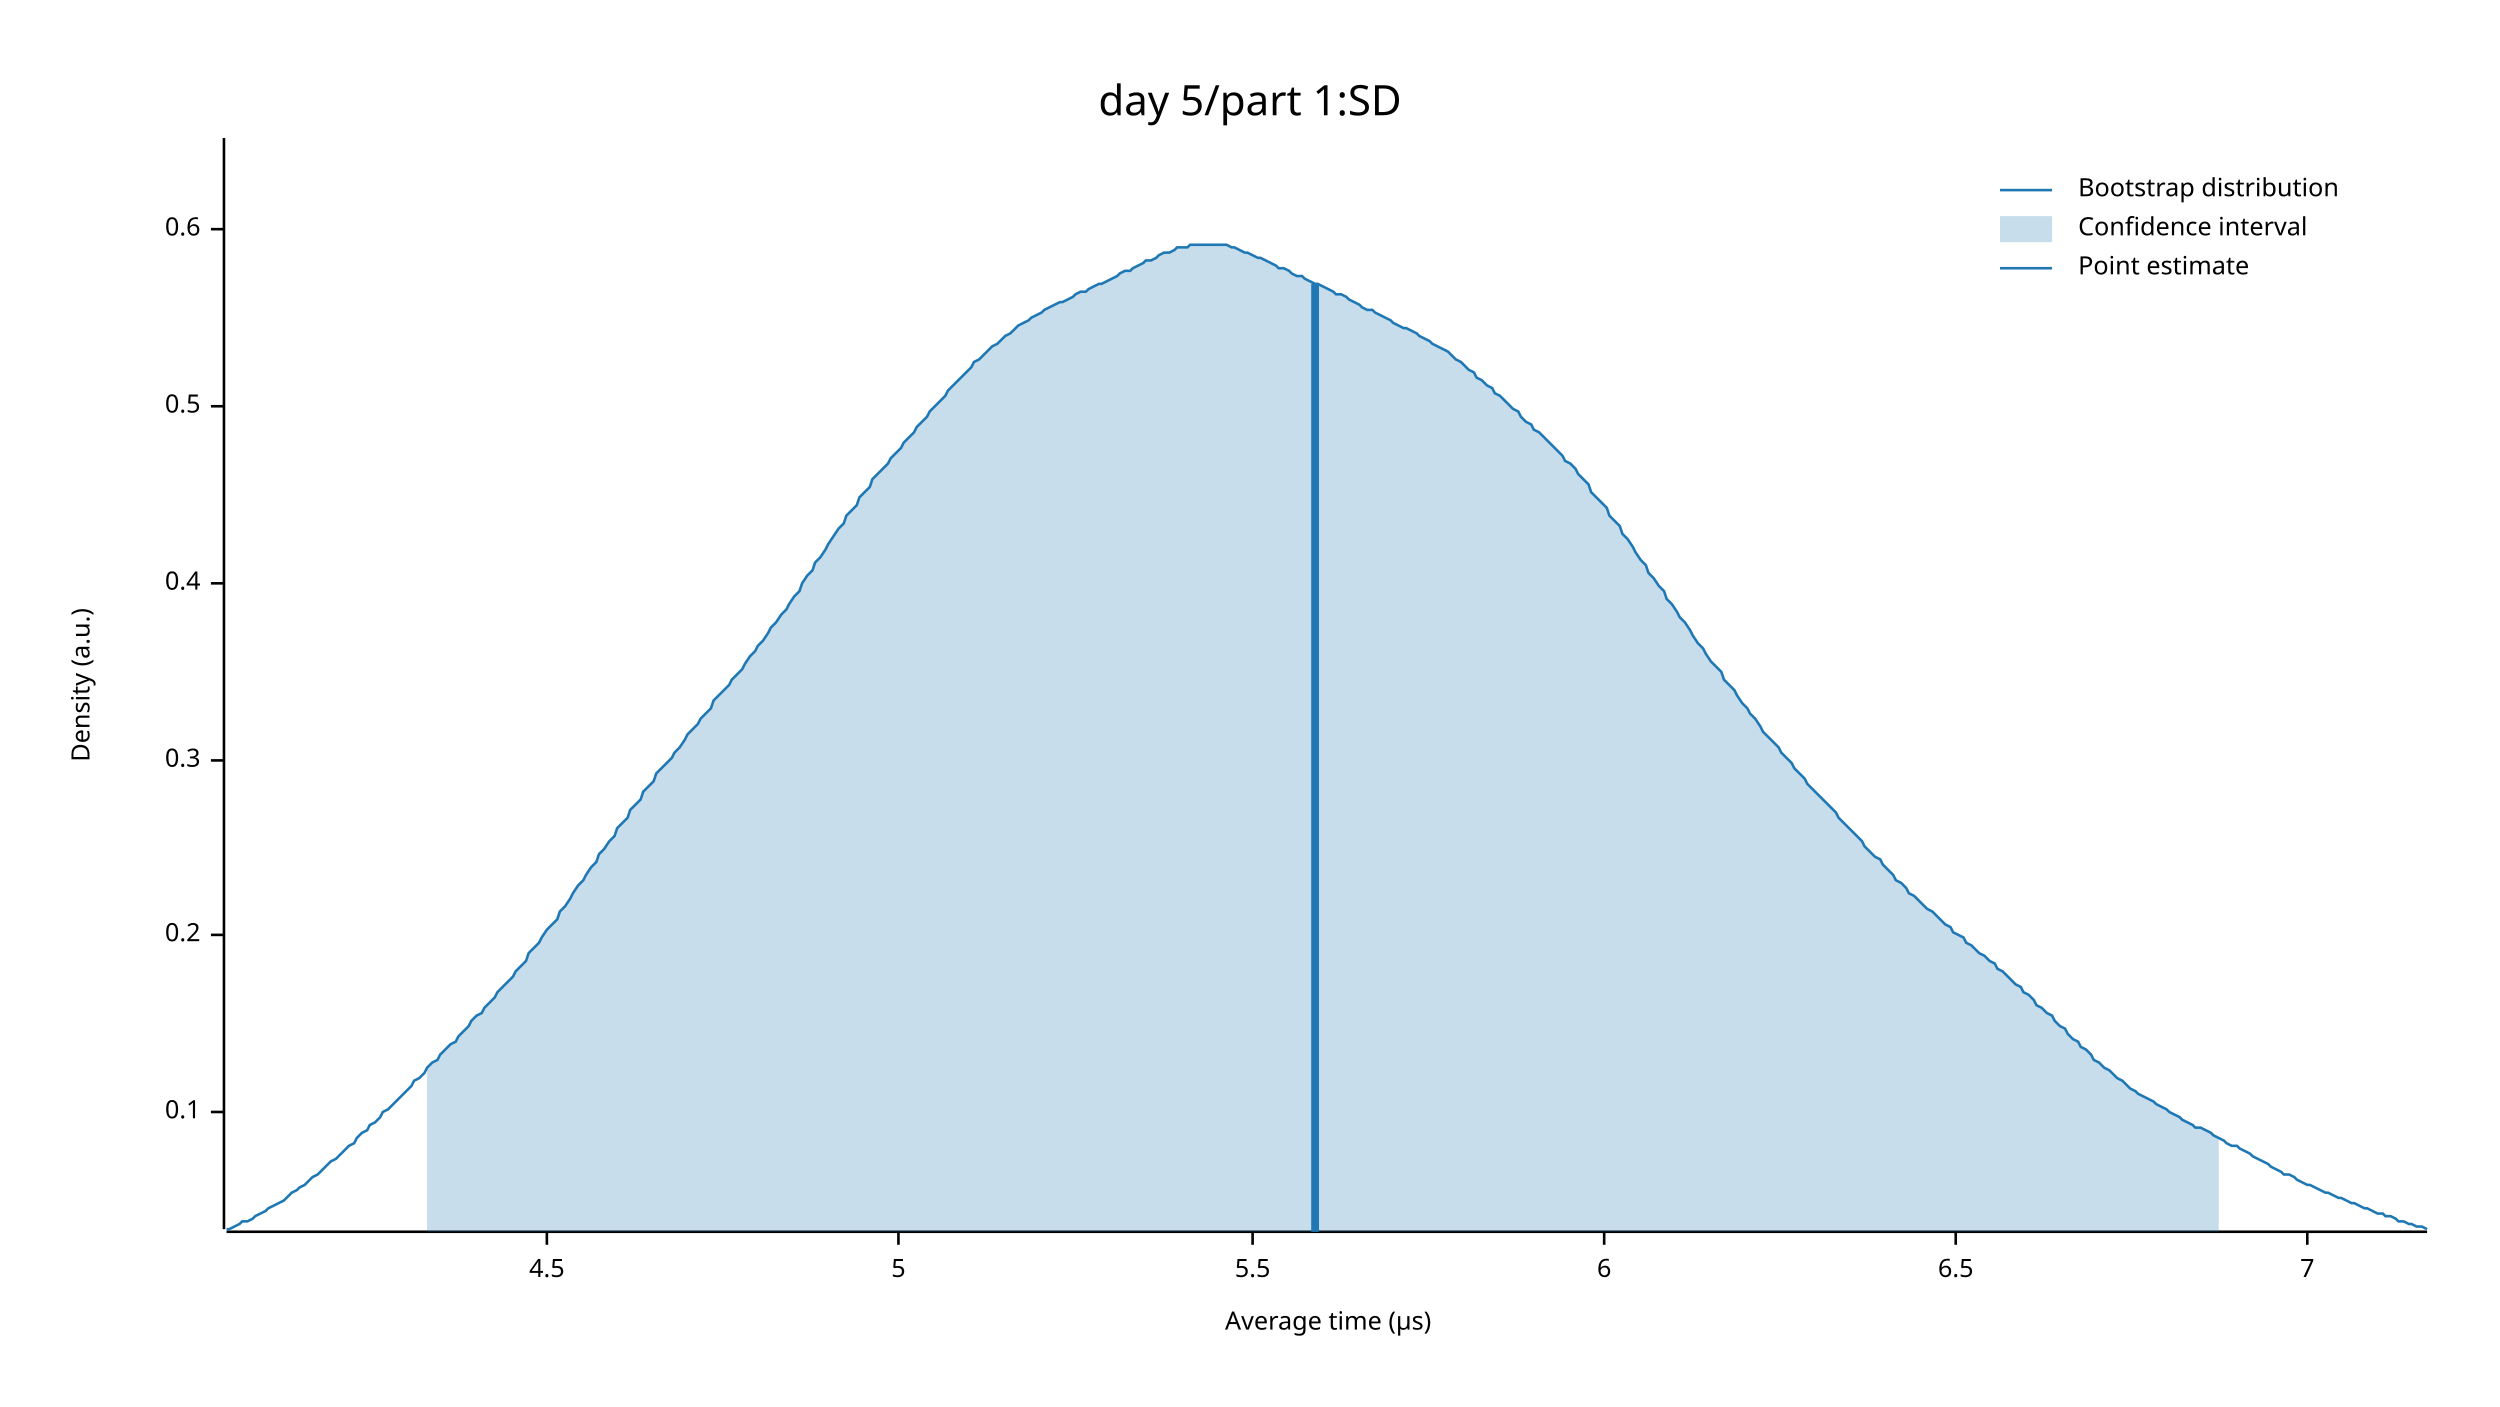
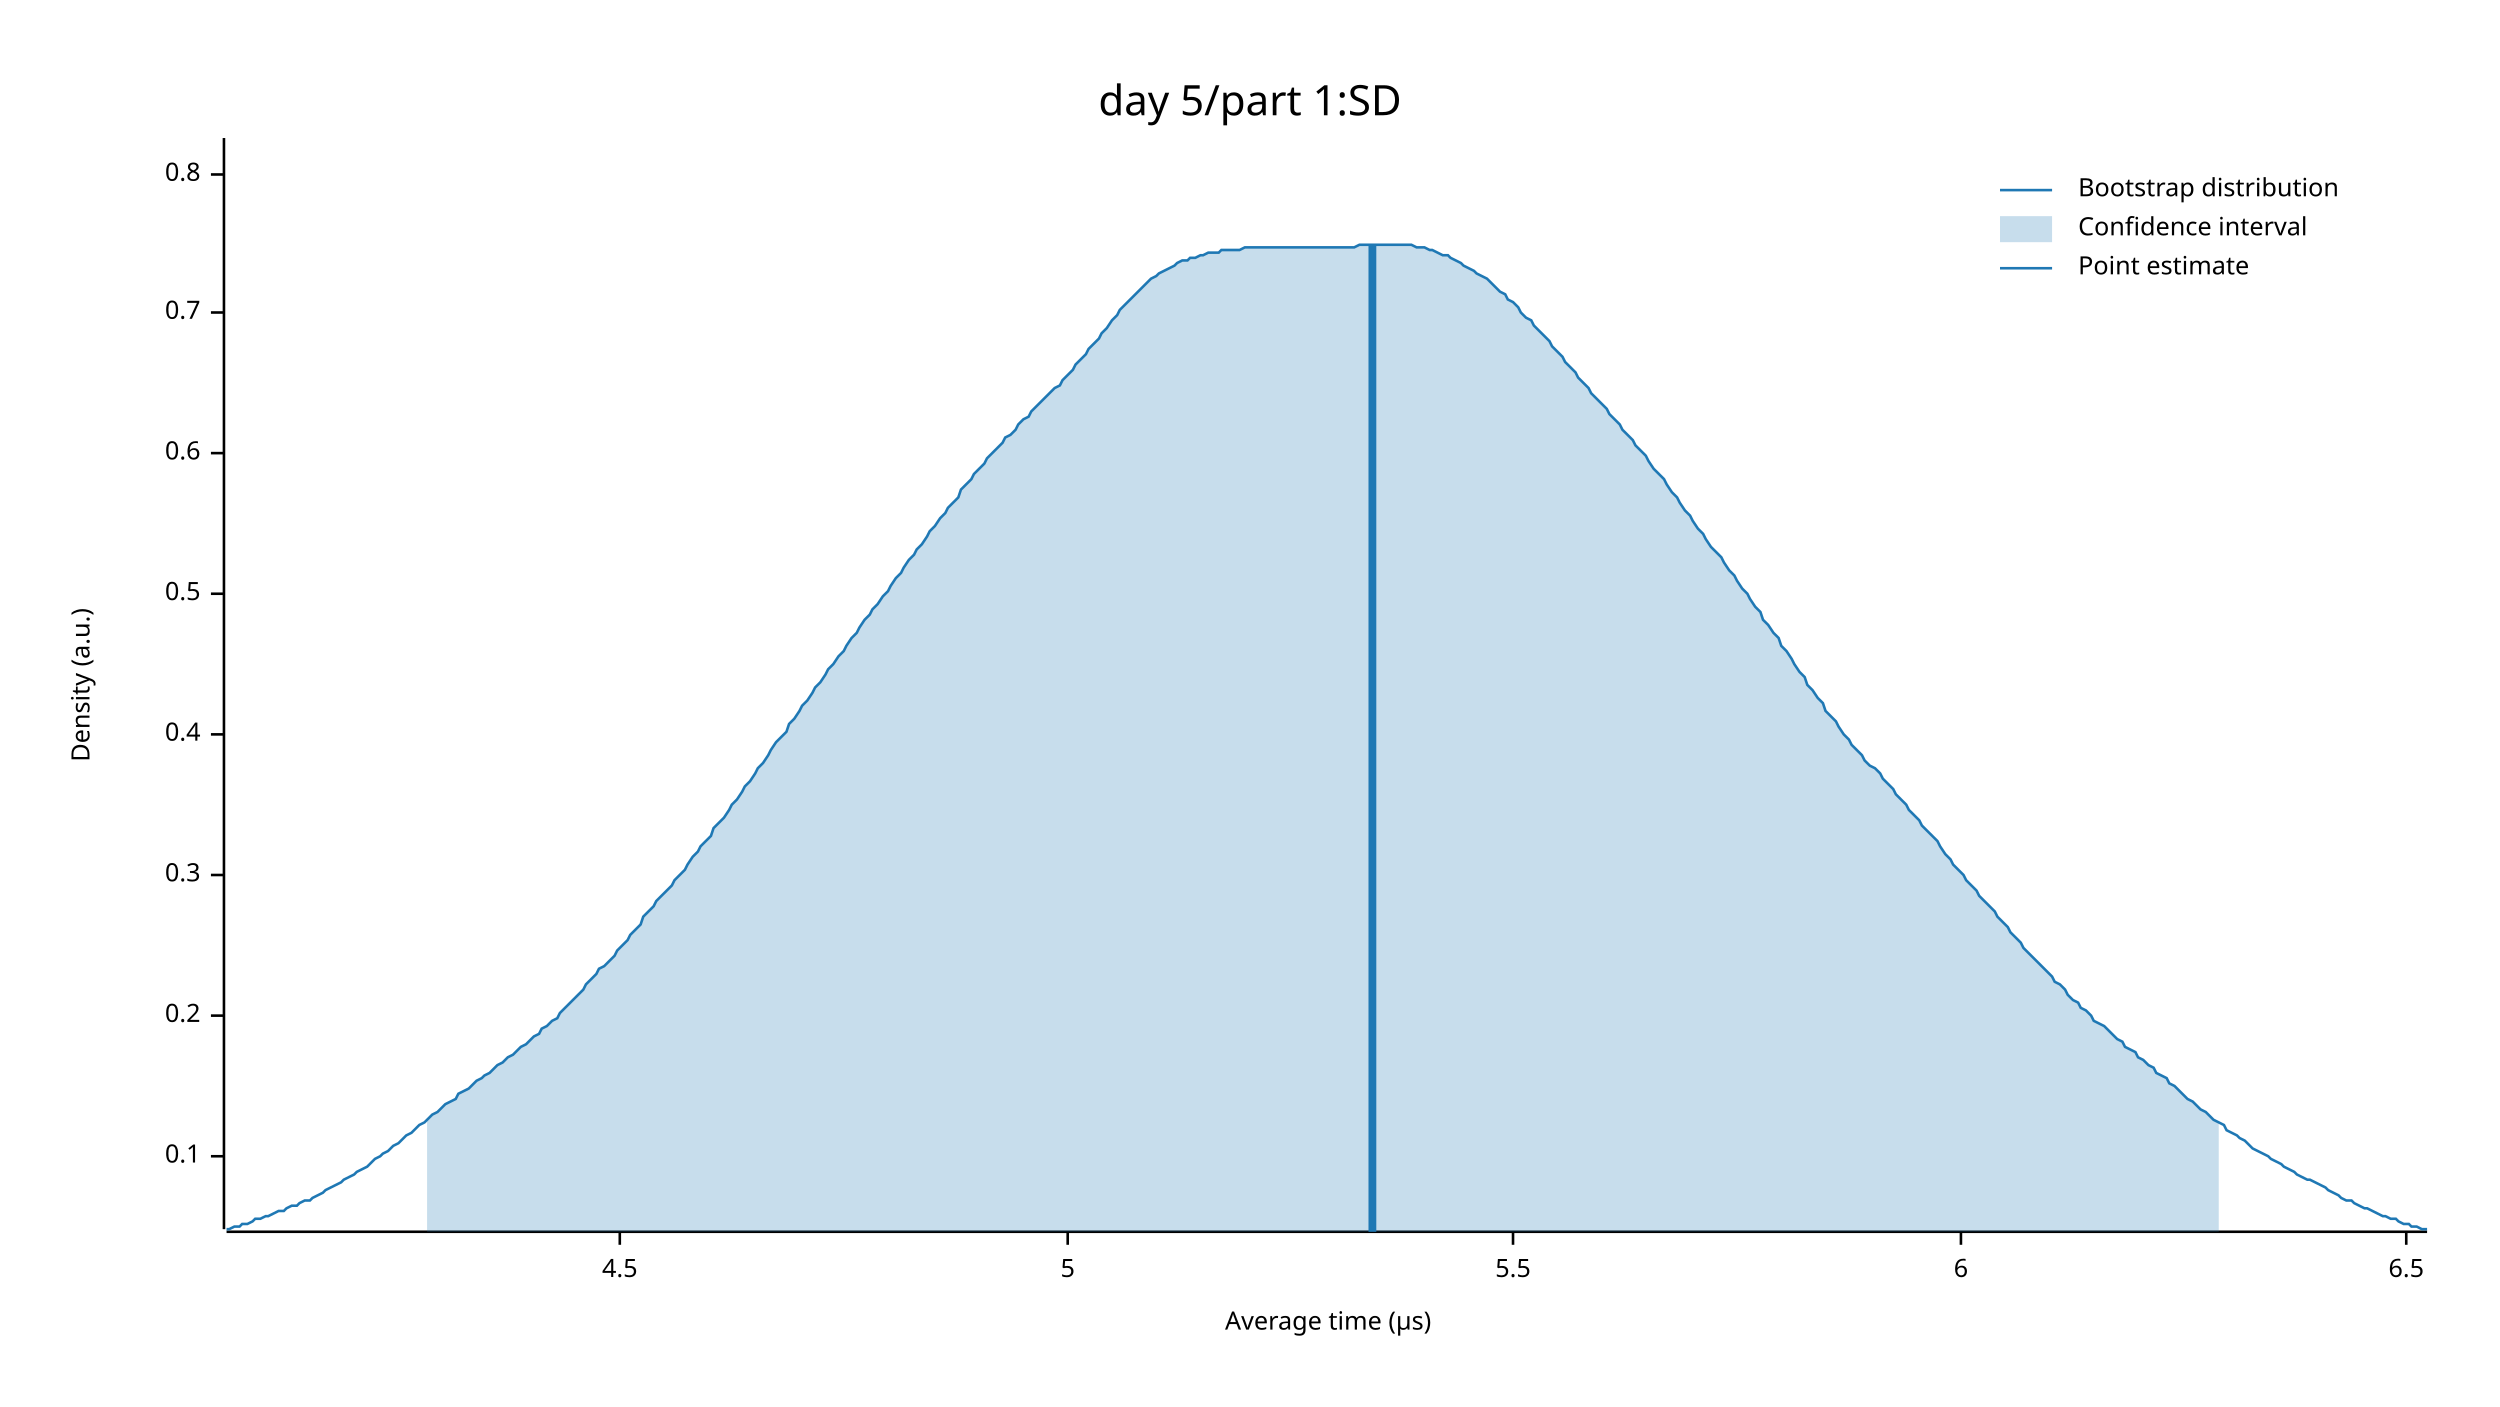
<svg xmlns="http://www.w3.org/2000/svg" width="960" height="540" viewBox="0 0 960 540">
  <text x="480" y="32" dy="0.76em" text-anchor="middle" font-family="sans-serif" font-size="16.129" opacity="1" fill="#000000">
day 5/part 1:SD
</text>
  <text x="27" y="263" dy="0.76em" text-anchor="middle" font-family="sans-serif" font-size="9.677" opacity="1" fill="#000000" transform="rotate(270, 27, 263)">
Density (a.u.)
</text>
  <text x="510" y="513" dy="-0.5ex" text-anchor="middle" font-family="sans-serif" font-size="9.677" opacity="1" fill="#000000">
Average time (µs)
</text>
  <polyline fill="none" opacity="1" stroke="#000000" stroke-width="1" points="86,53 86,472 " />
-   <text x="77" y="427" dy="0.5ex" text-anchor="end" font-family="sans-serif" font-size="9.677" opacity="1" fill="#000000">
+   <text x="77" y="444" dy="0.5ex" text-anchor="end" font-family="sans-serif" font-size="9.677" opacity="1" fill="#000000">
0.1
</text>
-   <polyline fill="none" opacity="1" stroke="#000000" stroke-width="1" points="81,427 86,427 " />
-   <text x="77" y="359" dy="0.5ex" text-anchor="end" font-family="sans-serif" font-size="9.677" opacity="1" fill="#000000">
+   <polyline fill="none" opacity="1" stroke="#000000" stroke-width="1" points="81,444 86,444 " />
+   <text x="77" y="390" dy="0.5ex" text-anchor="end" font-family="sans-serif" font-size="9.677" opacity="1" fill="#000000">
0.2
</text>
-   <polyline fill="none" opacity="1" stroke="#000000" stroke-width="1" points="81,359 86,359 " />
-   <text x="77" y="292" dy="0.5ex" text-anchor="end" font-family="sans-serif" font-size="9.677" opacity="1" fill="#000000">
+   <polyline fill="none" opacity="1" stroke="#000000" stroke-width="1" points="81,390 86,390 " />
+   <text x="77" y="336" dy="0.5ex" text-anchor="end" font-family="sans-serif" font-size="9.677" opacity="1" fill="#000000">
0.3
</text>
-   <polyline fill="none" opacity="1" stroke="#000000" stroke-width="1" points="81,292 86,292 " />
-   <text x="77" y="224" dy="0.5ex" text-anchor="end" font-family="sans-serif" font-size="9.677" opacity="1" fill="#000000">
+   <polyline fill="none" opacity="1" stroke="#000000" stroke-width="1" points="81,336 86,336 " />
+   <text x="77" y="282" dy="0.5ex" text-anchor="end" font-family="sans-serif" font-size="9.677" opacity="1" fill="#000000">
0.4
</text>
-   <polyline fill="none" opacity="1" stroke="#000000" stroke-width="1" points="81,224 86,224 " />
-   <text x="77" y="156" dy="0.5ex" text-anchor="end" font-family="sans-serif" font-size="9.677" opacity="1" fill="#000000">
+   <polyline fill="none" opacity="1" stroke="#000000" stroke-width="1" points="81,282 86,282 " />
+   <text x="77" y="228" dy="0.5ex" text-anchor="end" font-family="sans-serif" font-size="9.677" opacity="1" fill="#000000">
0.5
</text>
-   <polyline fill="none" opacity="1" stroke="#000000" stroke-width="1" points="81,156 86,156 " />
-   <text x="77" y="88" dy="0.5ex" text-anchor="end" font-family="sans-serif" font-size="9.677" opacity="1" fill="#000000">
+   <polyline fill="none" opacity="1" stroke="#000000" stroke-width="1" points="81,228 86,228 " />
+   <text x="77" y="174" dy="0.5ex" text-anchor="end" font-family="sans-serif" font-size="9.677" opacity="1" fill="#000000">
0.6
</text>
-   <polyline fill="none" opacity="1" stroke="#000000" stroke-width="1" points="81,88 86,88 " />
+   <polyline fill="none" opacity="1" stroke="#000000" stroke-width="1" points="81,174 86,174 " />
+   <text x="77" y="120" dy="0.5ex" text-anchor="end" font-family="sans-serif" font-size="9.677" opacity="1" fill="#000000">
+ 0.7
+ </text>
+   <polyline fill="none" opacity="1" stroke="#000000" stroke-width="1" points="81,120 86,120 " />
+   <text x="77" y="67" dy="0.5ex" text-anchor="end" font-family="sans-serif" font-size="9.677" opacity="1" fill="#000000">
+ 0.8
+ </text>
+   <polyline fill="none" opacity="1" stroke="#000000" stroke-width="1" points="81,67 86,67 " />
  <polyline fill="none" opacity="1" stroke="#000000" stroke-width="1" points="87,473 932,473 " />
-   <text x="210" y="483" dy="0.76em" text-anchor="middle" font-family="sans-serif" font-size="9.677" opacity="1" fill="#000000">
+   <text x="238" y="483" dy="0.76em" text-anchor="middle" font-family="sans-serif" font-size="9.677" opacity="1" fill="#000000">
4.5
</text>
-   <polyline fill="none" opacity="1" stroke="#000000" stroke-width="1" points="210,473 210,478 " />
-   <text x="345" y="483" dy="0.76em" text-anchor="middle" font-family="sans-serif" font-size="9.677" opacity="1" fill="#000000">
+   <polyline fill="none" opacity="1" stroke="#000000" stroke-width="1" points="238,473 238,478 " />
+   <text x="410" y="483" dy="0.76em" text-anchor="middle" font-family="sans-serif" font-size="9.677" opacity="1" fill="#000000">
5
</text>
-   <polyline fill="none" opacity="1" stroke="#000000" stroke-width="1" points="345,473 345,478 " />
-   <text x="481" y="483" dy="0.76em" text-anchor="middle" font-family="sans-serif" font-size="9.677" opacity="1" fill="#000000">
+   <polyline fill="none" opacity="1" stroke="#000000" stroke-width="1" points="410,473 410,478 " />
+   <text x="581" y="483" dy="0.76em" text-anchor="middle" font-family="sans-serif" font-size="9.677" opacity="1" fill="#000000">
5.5
</text>
-   <polyline fill="none" opacity="1" stroke="#000000" stroke-width="1" points="481,473 481,478 " />
-   <text x="616" y="483" dy="0.76em" text-anchor="middle" font-family="sans-serif" font-size="9.677" opacity="1" fill="#000000">
+   <polyline fill="none" opacity="1" stroke="#000000" stroke-width="1" points="581,473 581,478 " />
+   <text x="753" y="483" dy="0.76em" text-anchor="middle" font-family="sans-serif" font-size="9.677" opacity="1" fill="#000000">
6
</text>
-   <polyline fill="none" opacity="1" stroke="#000000" stroke-width="1" points="616,473 616,478 " />
-   <text x="751" y="483" dy="0.76em" text-anchor="middle" font-family="sans-serif" font-size="9.677" opacity="1" fill="#000000">
+   <polyline fill="none" opacity="1" stroke="#000000" stroke-width="1" points="753,473 753,478 " />
+   <text x="924" y="483" dy="0.76em" text-anchor="middle" font-family="sans-serif" font-size="9.677" opacity="1" fill="#000000">
6.5
</text>
-   <polyline fill="none" opacity="1" stroke="#000000" stroke-width="1" points="751,473 751,478 " />
-   <text x="886" y="483" dy="0.76em" text-anchor="middle" font-family="sans-serif" font-size="9.677" opacity="1" fill="#000000">
- 7
- </text>
-   <polyline fill="none" opacity="1" stroke="#000000" stroke-width="1" points="886,473 886,478 " />
-   <polyline fill="none" opacity="1" stroke="#1F78B4" stroke-width="1" points="87,472 88,472 90,471 92,470 93,469 95,469 97,468 98,467 100,466 102,465 103,464 105,463 107,462 109,461 110,460 112,458 114,457 115,456 117,455 119,453 120,452 122,451 124,449 125,448 127,446 129,445 131,443 132,442 134,440 136,439 137,437 139,435 141,434 142,432 144,431 146,429 147,427 149,426 151,424 153,422 154,421 156,419 158,417 159,415 161,414 163,412 164,410 166,408 168,407 169,405 171,403 173,401 175,400 176,398 178,396 180,394 181,392 183,390 185,389 186,387 188,385 190,383 191,381 193,379 195,377 197,375 198,373 200,371 202,369 203,366 205,364 207,362 208,360 210,357 212,355 214,353 215,350 217,348 219,345 220,343 222,340 224,338 225,336 227,333 229,331 230,328 232,326 234,323 236,321 237,318 239,316 241,314 242,311 244,309 246,307 247,304 249,302 251,300 252,297 254,295 256,293 258,291 259,289 261,287 263,284 264,282 266,280 268,278 269,276 271,274 273,272 274,269 276,267 278,265 280,263 281,261 283,259 285,257 286,255 288,252 290,250 291,248 293,246 295,243 296,241 298,239 300,236 302,234 303,232 305,229 307,227 308,224 310,221 312,219 313,216 315,214 317,211 318,209 320,206 322,203 324,201 325,198 327,196 329,194 330,191 332,189 334,187 335,184 337,182 339,180 341,178 342,176 344,174 346,172 347,170 349,168 351,166 352,164 354,162 356,160 357,158 359,156 361,154 363,152 364,150 366,148 368,146 369,145 371,143 373,141 374,139 376,138 378,136 379,135 381,133 383,132 385,130 386,129 388,128 390,126 391,125 393,124 395,123 396,122 398,121 400,120 401,119 403,118 405,117 407,116 408,116 410,115 412,114 413,113 415,112 417,112 418,111 420,110 422,109 423,109 425,108 427,107 429,106 430,105 432,104 434,104 435,103 437,102 439,101 440,100 442,100 444,99 445,98 447,97 449,97 451,96 452,95 454,95 456,95 457,94 459,94 461,94 462,94 464,94 466,94 468,94 469,94 471,94 473,95 474,95 476,96 478,97 479,97 481,98 483,99 484,99 486,100 488,101 490,102 491,103 493,103 495,104 496,105 498,106 500,106 501,107 503,108 505,109 506,109 508,110 510,111 512,112 513,113 515,113 517,114 518,115 520,116 522,117 523,118 525,119 527,119 528,120 530,121 532,122 534,123 535,124 537,125 539,126 540,126 542,127 544,128 545,129 547,130 549,131 550,132 552,133 554,134 556,135 557,136 559,138 561,139 562,140 564,142 566,143 567,145 569,146 571,148 573,149 574,151 576,152 578,154 579,155 581,157 583,158 584,160 586,162 588,163 589,165 591,166 593,168 595,170 596,171 598,173 600,175 601,177 603,178 605,180 606,182 608,184 610,186 611,189 613,191 615,193 617,195 618,198 620,200 622,202 623,205 625,207 627,210 628,212 630,215 632,217 633,220 635,222 637,225 639,227 640,230 642,232 644,235 645,237 647,239 649,242 650,244 652,247 654,249 655,251 657,254 659,256 661,258 662,261 664,263 666,265 667,267 669,270 671,272 672,274 674,276 676,279 677,281 679,283 681,285 683,287 684,289 686,291 688,293 689,295 691,297 693,299 694,301 696,303 698,305 700,307 701,308 703,310 705,312 706,314 708,316 710,318 711,319 713,321 715,323 716,325 718,327 720,329 722,330 723,332 725,334 727,336 728,338 730,339 732,341 733,343 735,344 737,346 738,347 740,349 742,350 744,352 745,353 747,355 749,356 750,358 752,359 754,360 755,362 757,363 759,365 760,366 762,367 764,369 766,370 767,372 769,373 771,375 772,376 774,378 776,379 777,381 779,382 781,384 782,386 784,387 786,389 788,390 789,392 791,394 793,395 794,397 796,399 798,400 799,402 801,403 803,405 804,407 806,408 808,410 810,411 811,412 813,414 815,415 816,416 818,418 820,419 821,420 823,421 825,422 827,423 828,424 830,425 832,426 833,427 835,428 837,429 838,430 840,431 842,432 843,433 845,433 847,434 849,435 850,436 852,437 854,438 855,439 857,440 859,440 860,441 862,442 864,443 865,444 867,445 869,446 871,447 872,448 874,449 876,450 877,451 879,451 881,452 882,453 884,454 886,455 887,455 889,456 891,457 893,458 894,458 896,459 898,460 899,460 901,461 903,462 904,462 906,463 908,464 909,464 911,465 913,466 915,466 916,467 918,467 920,468 921,469 923,469 925,470 926,470 928,471 930,471 932,472 " />
-   <polygon opacity="0.25" fill="#1F78B4" points="164,410 166,408 168,407 169,405 171,403 173,401 175,400 176,398 178,396 180,394 181,392 183,390 185,389 186,387 188,385 190,383 191,381 193,379 195,377 197,375 198,373 200,371 202,369 203,366 205,364 207,362 208,360 210,357 212,355 214,353 215,350 217,348 219,345 220,343 222,340 224,338 225,336 227,333 229,331 230,328 232,326 234,323 236,321 237,318 239,316 241,314 242,311 244,309 246,307 247,304 249,302 251,300 252,297 254,295 256,293 258,291 259,289 261,287 263,284 264,282 266,280 268,278 269,276 271,274 273,272 274,269 276,267 278,265 280,263 281,261 283,259 285,257 286,255 288,252 290,250 291,248 293,246 295,243 296,241 298,239 300,236 302,234 303,232 305,229 307,227 308,224 310,221 312,219 313,216 315,214 317,211 318,209 320,206 322,203 324,201 325,198 327,196 329,194 330,191 332,189 334,187 335,184 337,182 339,180 341,178 342,176 344,174 346,172 347,170 349,168 351,166 352,164 354,162 356,160 357,158 359,156 361,154 363,152 364,150 366,148 368,146 369,145 371,143 373,141 374,139 376,138 378,136 379,135 381,133 383,132 385,130 386,129 388,128 390,126 391,125 393,124 395,123 396,122 398,121 400,120 401,119 403,118 405,117 407,116 408,116 410,115 412,114 413,113 415,112 417,112 418,111 420,110 422,109 423,109 425,108 427,107 429,106 430,105 432,104 434,104 435,103 437,102 439,101 440,100 442,100 444,99 445,98 447,97 449,97 451,96 452,95 454,95 456,95 457,94 459,94 461,94 462,94 464,94 466,94 468,94 469,94 471,94 473,95 474,95 476,96 478,97 479,97 481,98 483,99 484,99 486,100 488,101 490,102 491,103 493,103 495,104 496,105 498,106 500,106 501,107 503,108 505,109 506,109 508,110 510,111 512,112 513,113 515,113 517,114 518,115 520,116 522,117 523,118 525,119 527,119 528,120 530,121 532,122 534,123 535,124 537,125 539,126 540,126 542,127 544,128 545,129 547,130 549,131 550,132 552,133 554,134 556,135 557,136 559,138 561,139 562,140 564,142 566,143 567,145 569,146 571,148 573,149 574,151 576,152 578,154 579,155 581,157 583,158 584,160 586,162 588,163 589,165 591,166 593,168 595,170 596,171 598,173 600,175 601,177 603,178 605,180 606,182 608,184 610,186 611,189 613,191 615,193 617,195 618,198 620,200 622,202 623,205 625,207 627,210 628,212 630,215 632,217 633,220 635,222 637,225 639,227 640,230 642,232 644,235 645,237 647,239 649,242 650,244 652,247 654,249 655,251 657,254 659,256 661,258 662,261 664,263 666,265 667,267 669,270 671,272 672,274 674,276 676,279 677,281 679,283 681,285 683,287 684,289 686,291 688,293 689,295 691,297 693,299 694,301 696,303 698,305 700,307 701,308 703,310 705,312 706,314 708,316 710,318 711,319 713,321 715,323 716,325 718,327 720,329 722,330 723,332 725,334 727,336 728,338 730,339 732,341 733,343 735,344 737,346 738,347 740,349 742,350 744,352 745,353 747,355 749,356 750,358 752,359 754,360 755,362 757,363 759,365 760,366 762,367 764,369 766,370 767,372 769,373 771,375 772,376 774,378 776,379 777,381 779,382 781,384 782,386 784,387 786,389 788,390 789,392 791,394 793,395 794,397 796,399 798,400 799,402 801,403 803,405 804,407 806,408 808,410 810,411 811,412 813,414 815,415 816,416 818,418 820,419 821,420 823,421 825,422 827,423 828,424 830,425 832,426 833,427 835,428 837,429 838,430 840,431 842,432 843,433 845,433 847,434 849,435 850,436 852,437 852,473 164,473 " />
-   <polyline fill="none" opacity="1" stroke="#1F78B4" stroke-width="3" points="505,473 505,109 " />
+   <polyline fill="none" opacity="1" stroke="#000000" stroke-width="1" points="924,473 924,478 " />
+   <polyline fill="none" opacity="1" stroke="#1F78B4" stroke-width="1" points="87,472 88,472 90,471 92,471 93,470 95,470 97,469 98,468 100,468 102,467 103,467 105,466 107,465 109,465 110,464 112,463 114,463 115,462 117,461 119,461 120,460 122,459 124,458 125,457 127,456 129,455 131,454 132,453 134,452 136,451 137,450 139,449 141,448 142,447 144,445 146,444 147,443 149,442 151,440 153,439 154,438 156,436 158,435 159,434 161,432 163,431 164,430 166,428 168,427 169,426 171,424 173,423 175,422 176,420 178,419 180,418 181,417 183,415 185,414 186,413 188,412 190,410 191,409 193,408 195,406 197,405 198,404 200,402 202,401 203,400 205,398 207,397 208,395 210,394 212,392 214,391 215,389 217,387 219,385 220,384 222,382 224,380 225,378 227,376 229,374 230,372 232,371 234,369 236,367 237,365 239,363 241,361 242,359 244,357 246,355 247,352 249,350 251,348 252,346 254,344 256,342 258,340 259,338 261,336 263,334 264,332 266,329 268,327 269,325 271,323 273,321 274,318 276,316 278,314 280,311 281,309 283,307 285,304 286,302 288,300 290,297 291,295 293,293 295,290 296,288 298,285 300,283 302,281 303,278 305,276 307,273 308,271 310,269 312,266 313,264 315,262 317,259 318,257 320,255 322,252 324,250 325,248 327,245 329,243 330,241 332,238 334,236 335,234 337,232 339,229 341,227 342,225 344,222 346,220 347,218 349,215 351,213 352,211 354,209 356,206 357,204 359,202 361,199 363,197 364,195 366,193 368,191 369,188 371,186 373,184 374,182 376,180 378,178 379,176 381,174 383,172 385,170 386,168 388,167 390,165 391,163 393,161 395,160 396,158 398,156 400,154 401,153 403,151 405,149 407,148 408,146 410,144 412,142 413,140 415,138 417,136 418,134 420,132 422,130 423,128 425,126 427,123 429,121 430,119 432,117 434,115 435,114 437,112 439,110 440,109 442,107 444,106 445,105 447,104 449,103 451,102 452,101 454,100 456,100 457,99 459,99 461,98 462,98 464,97 466,97 468,97 469,96 471,96 473,96 474,96 476,96 478,95 479,95 481,95 483,95 484,95 486,95 488,95 490,95 491,95 493,95 495,95 496,95 498,95 500,95 501,95 503,95 505,95 506,95 508,95 510,95 512,95 513,95 515,95 517,95 518,95 520,95 522,94 523,94 525,94 527,94 528,94 530,94 532,94 534,94 535,94 537,94 539,94 540,94 542,94 544,95 545,95 547,95 549,96 550,96 552,97 554,98 556,98 557,99 559,100 561,101 562,102 564,103 566,104 567,105 569,106 571,107 573,109 574,110 576,112 578,113 579,115 581,116 583,118 584,120 586,122 588,123 589,125 591,127 593,129 595,131 596,133 598,135 600,137 601,139 603,141 605,143 606,145 608,147 610,149 611,151 613,153 615,155 617,157 618,159 620,161 622,163 623,165 625,167 627,169 628,171 630,173 632,175 633,177 635,180 637,182 639,184 640,186 642,189 644,191 645,193 647,196 649,198 650,200 652,203 654,205 655,207 657,210 659,212 661,214 662,216 664,219 666,221 667,223 669,226 671,228 672,230 674,233 676,235 677,238 679,240 681,243 683,245 684,248 686,250 688,253 689,255 691,258 693,260 694,263 696,265 698,268 700,270 701,273 703,275 705,277 706,279 708,282 710,284 711,286 713,288 715,290 716,292 718,294 720,295 722,297 723,299 725,301 727,303 728,305 730,307 732,309 733,311 735,313 737,315 738,317 740,319 742,321 744,323 745,325 747,328 749,330 750,332 752,334 754,336 755,338 757,340 759,342 760,344 762,346 764,348 766,350 767,352 769,354 771,356 772,358 774,360 776,362 777,364 779,366 781,368 782,369 784,371 786,373 788,375 789,377 791,378 793,380 794,382 796,384 798,385 799,387 801,388 803,390 804,392 806,393 808,394 810,396 811,397 813,399 815,400 816,402 818,403 820,404 821,406 823,407 825,409 827,410 828,412 830,413 832,414 833,416 835,417 837,419 838,420 840,422 842,423 843,424 845,426 847,427 849,429 850,430 852,431 854,432 855,434 857,435 859,436 860,437 862,438 864,440 865,441 867,442 869,443 871,444 872,445 874,446 876,447 877,448 879,449 881,450 882,451 884,452 886,453 887,453 889,454 891,455 893,456 894,457 896,458 898,459 899,460 901,461 903,461 904,462 906,463 908,464 909,464 911,465 913,466 915,467 916,467 918,468 920,468 921,469 923,470 925,470 926,471 928,471 930,472 932,472 " />
+   <polygon opacity="0.25" fill="#1F78B4" points="164,430 166,428 168,427 169,426 171,424 173,423 175,422 176,420 178,419 180,418 181,417 183,415 185,414 186,413 188,412 190,410 191,409 193,408 195,406 197,405 198,404 200,402 202,401 203,400 205,398 207,397 208,395 210,394 212,392 214,391 215,389 217,387 219,385 220,384 222,382 224,380 225,378 227,376 229,374 230,372 232,371 234,369 236,367 237,365 239,363 241,361 242,359 244,357 246,355 247,352 249,350 251,348 252,346 254,344 256,342 258,340 259,338 261,336 263,334 264,332 266,329 268,327 269,325 271,323 273,321 274,318 276,316 278,314 280,311 281,309 283,307 285,304 286,302 288,300 290,297 291,295 293,293 295,290 296,288 298,285 300,283 302,281 303,278 305,276 307,273 308,271 310,269 312,266 313,264 315,262 317,259 318,257 320,255 322,252 324,250 325,248 327,245 329,243 330,241 332,238 334,236 335,234 337,232 339,229 341,227 342,225 344,222 346,220 347,218 349,215 351,213 352,211 354,209 356,206 357,204 359,202 361,199 363,197 364,195 366,193 368,191 369,188 371,186 373,184 374,182 376,180 378,178 379,176 381,174 383,172 385,170 386,168 388,167 390,165 391,163 393,161 395,160 396,158 398,156 400,154 401,153 403,151 405,149 407,148 408,146 410,144 412,142 413,140 415,138 417,136 418,134 420,132 422,130 423,128 425,126 427,123 429,121 430,119 432,117 434,115 435,114 437,112 439,110 440,109 442,107 444,106 445,105 447,104 449,103 451,102 452,101 454,100 456,100 457,99 459,99 461,98 462,98 464,97 466,97 468,97 469,96 471,96 473,96 474,96 476,96 478,95 479,95 481,95 483,95 484,95 486,95 488,95 490,95 491,95 493,95 495,95 496,95 498,95 500,95 501,95 503,95 505,95 506,95 508,95 510,95 512,95 513,95 515,95 517,95 518,95 520,95 522,94 523,94 525,94 527,94 528,94 530,94 532,94 534,94 535,94 537,94 539,94 540,94 542,94 544,95 545,95 547,95 549,96 550,96 552,97 554,98 556,98 557,99 559,100 561,101 562,102 564,103 566,104 567,105 569,106 571,107 573,109 574,110 576,112 578,113 579,115 581,116 583,118 584,120 586,122 588,123 589,125 591,127 593,129 595,131 596,133 598,135 600,137 601,139 603,141 605,143 606,145 608,147 610,149 611,151 613,153 615,155 617,157 618,159 620,161 622,163 623,165 625,167 627,169 628,171 630,173 632,175 633,177 635,180 637,182 639,184 640,186 642,189 644,191 645,193 647,196 649,198 650,200 652,203 654,205 655,207 657,210 659,212 661,214 662,216 664,219 666,221 667,223 669,226 671,228 672,230 674,233 676,235 677,238 679,240 681,243 683,245 684,248 686,250 688,253 689,255 691,258 693,260 694,263 696,265 698,268 700,270 701,273 703,275 705,277 706,279 708,282 710,284 711,286 713,288 715,290 716,292 718,294 720,295 722,297 723,299 725,301 727,303 728,305 730,307 732,309 733,311 735,313 737,315 738,317 740,319 742,321 744,323 745,325 747,328 749,330 750,332 752,334 754,336 755,338 757,340 759,342 760,344 762,346 764,348 766,350 767,352 769,354 771,356 772,358 774,360 776,362 777,364 779,366 781,368 782,369 784,371 786,373 788,375 789,377 791,378 793,380 794,382 796,384 798,385 799,387 801,388 803,390 804,392 806,393 808,394 810,396 811,397 813,399 815,400 816,402 818,403 820,404 821,406 823,407 825,409 827,410 828,412 830,413 832,414 833,416 835,417 837,419 838,420 840,422 842,423 843,424 845,426 847,427 849,429 850,430 852,431 852,473 164,473 " />
+   <polyline fill="none" opacity="1" stroke="#1F78B4" stroke-width="3" points="527,473 527,94 " />
  <text x="798" y="68" dy="0.76em" text-anchor="start" font-family="sans-serif" font-size="9.677" opacity="1" fill="#000000">
Bootstrap distribution
</text>
  <text x="798" y="83" dy="0.76em" text-anchor="start" font-family="sans-serif" font-size="9.677" opacity="1" fill="#000000">
Confidence interval
</text>
  <text x="798" y="98" dy="0.76em" text-anchor="start" font-family="sans-serif" font-size="9.677" opacity="1" fill="#000000">
Point estimate
</text>
  <polyline fill="none" opacity="1" stroke="#1F78B4" stroke-width="1" points="768,73 788,73 " />
  <rect x="768" y="83" width="20" height="10" opacity="0.25" fill="#1F78B4" stroke="none" />
  <polyline fill="none" opacity="1" stroke="#1F78B4" stroke-width="1" points="768,103 788,103 " />
</svg>
